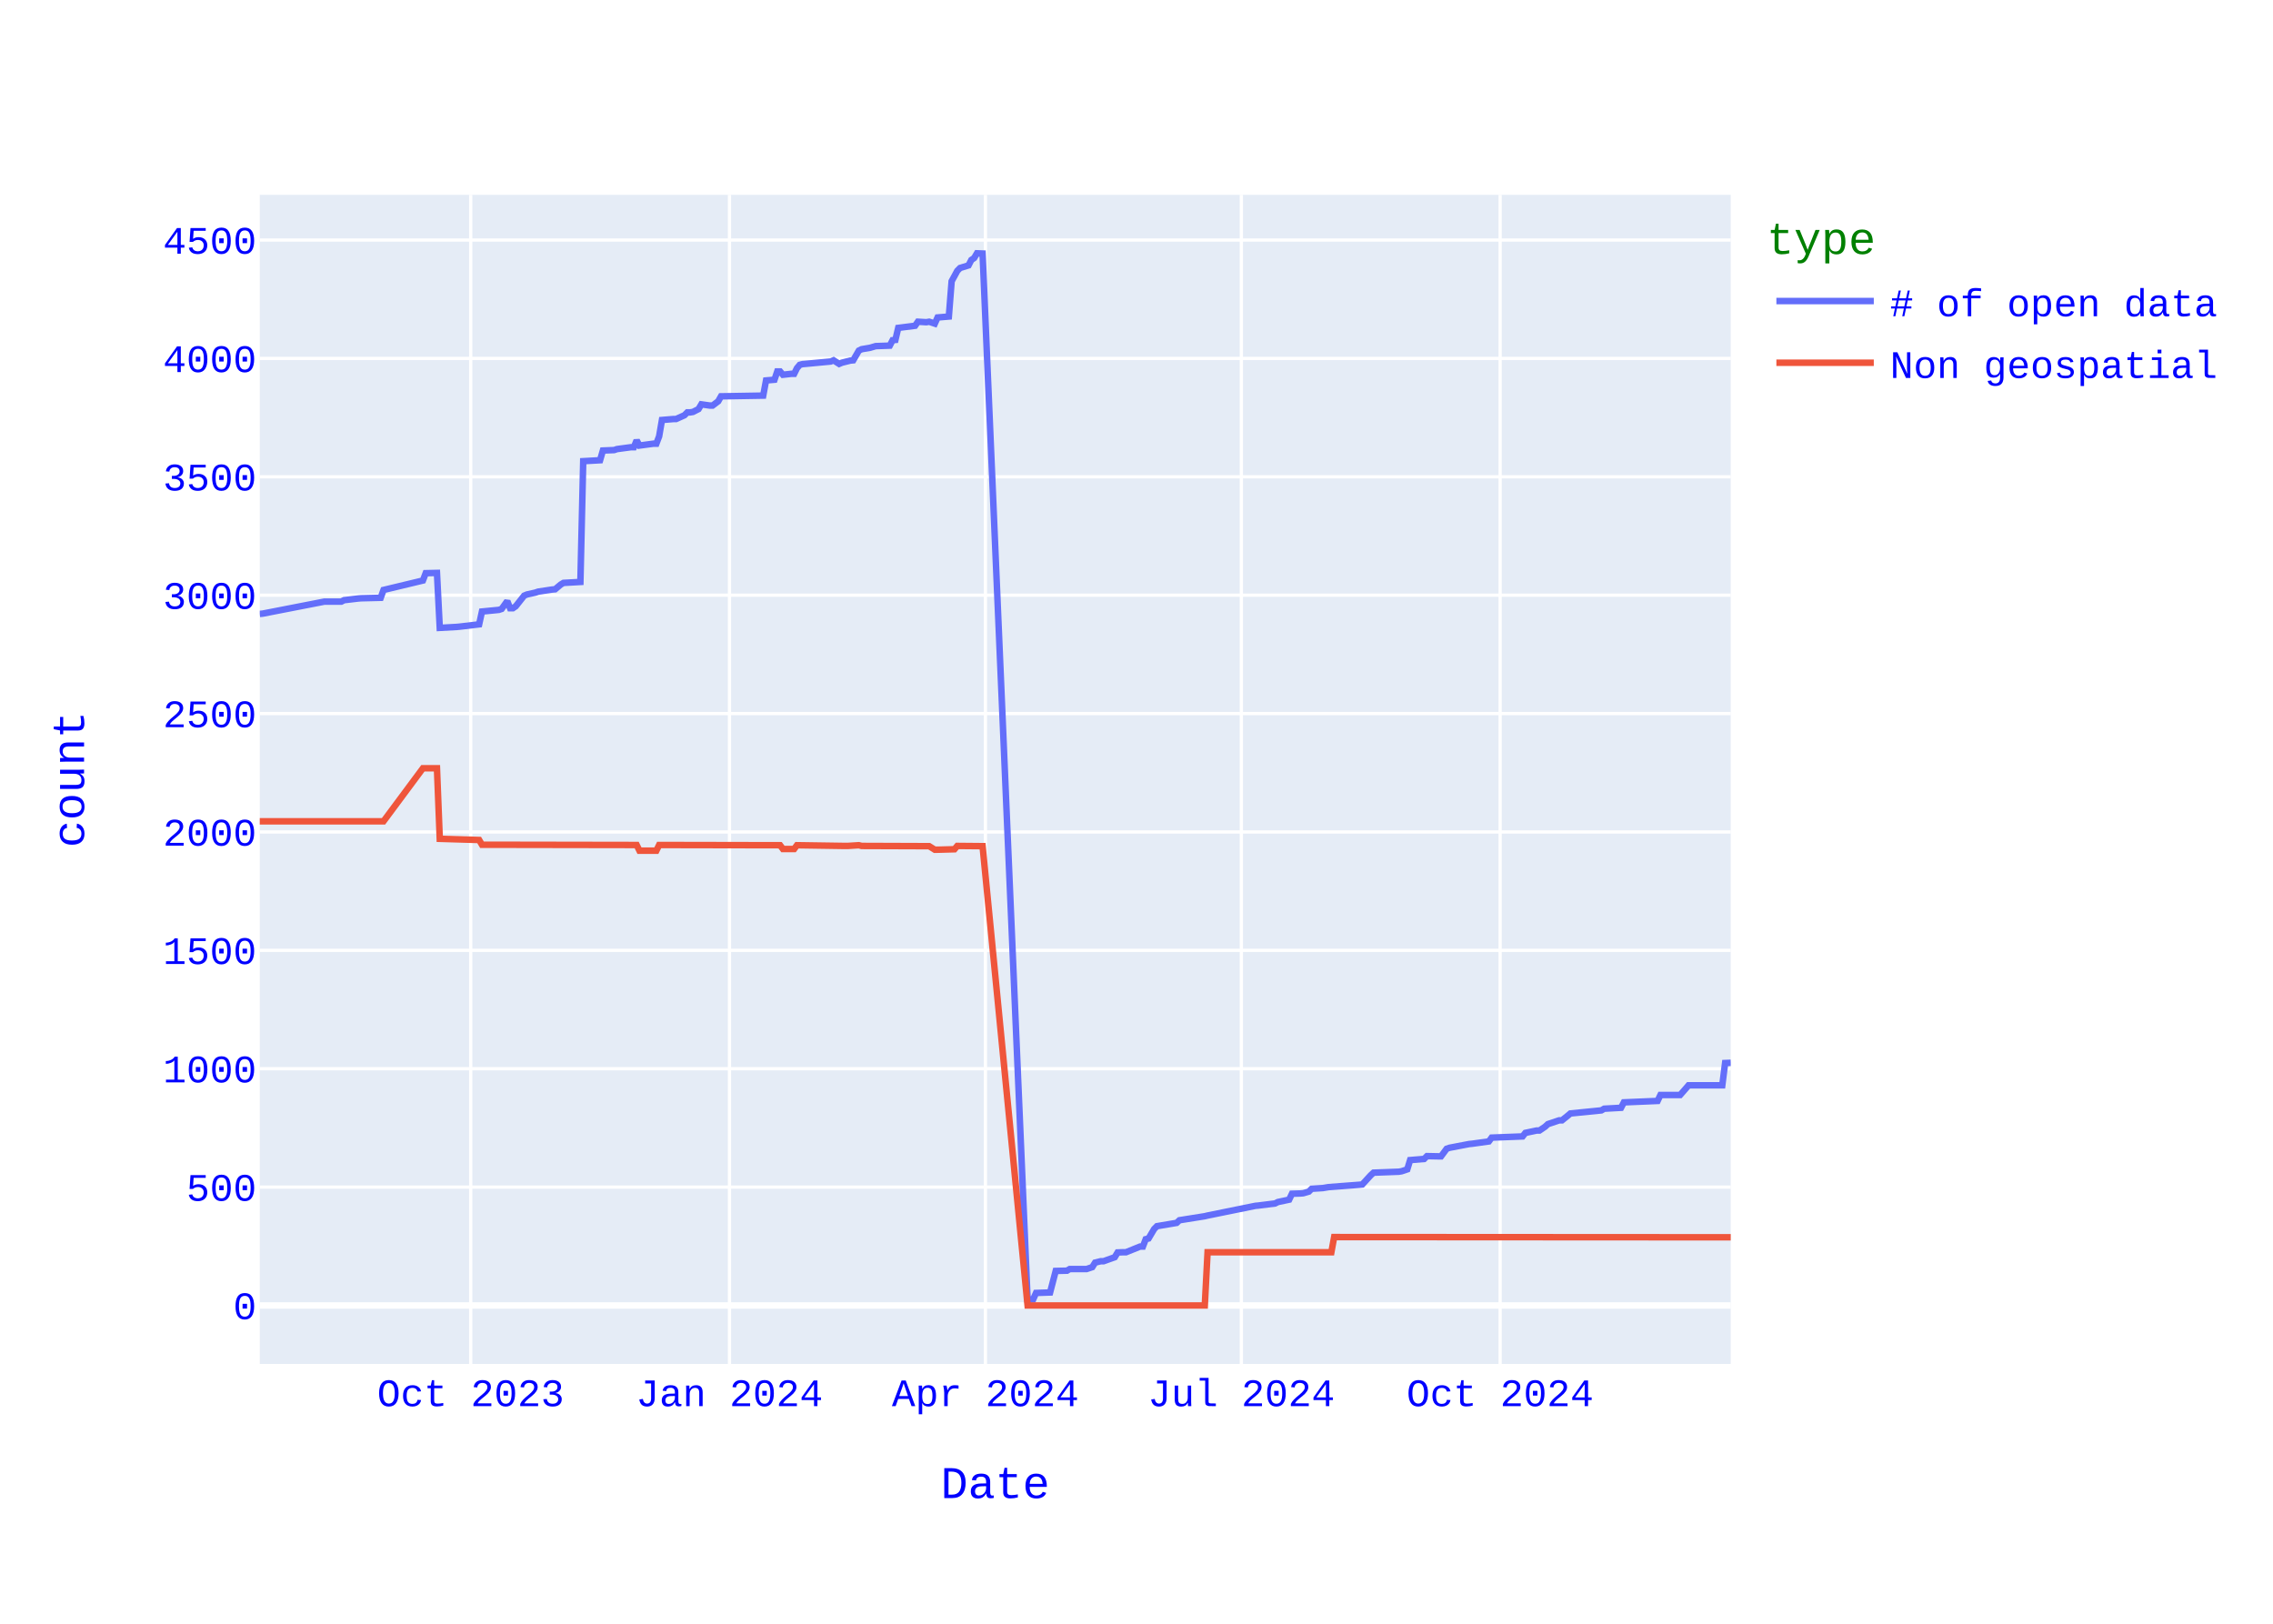
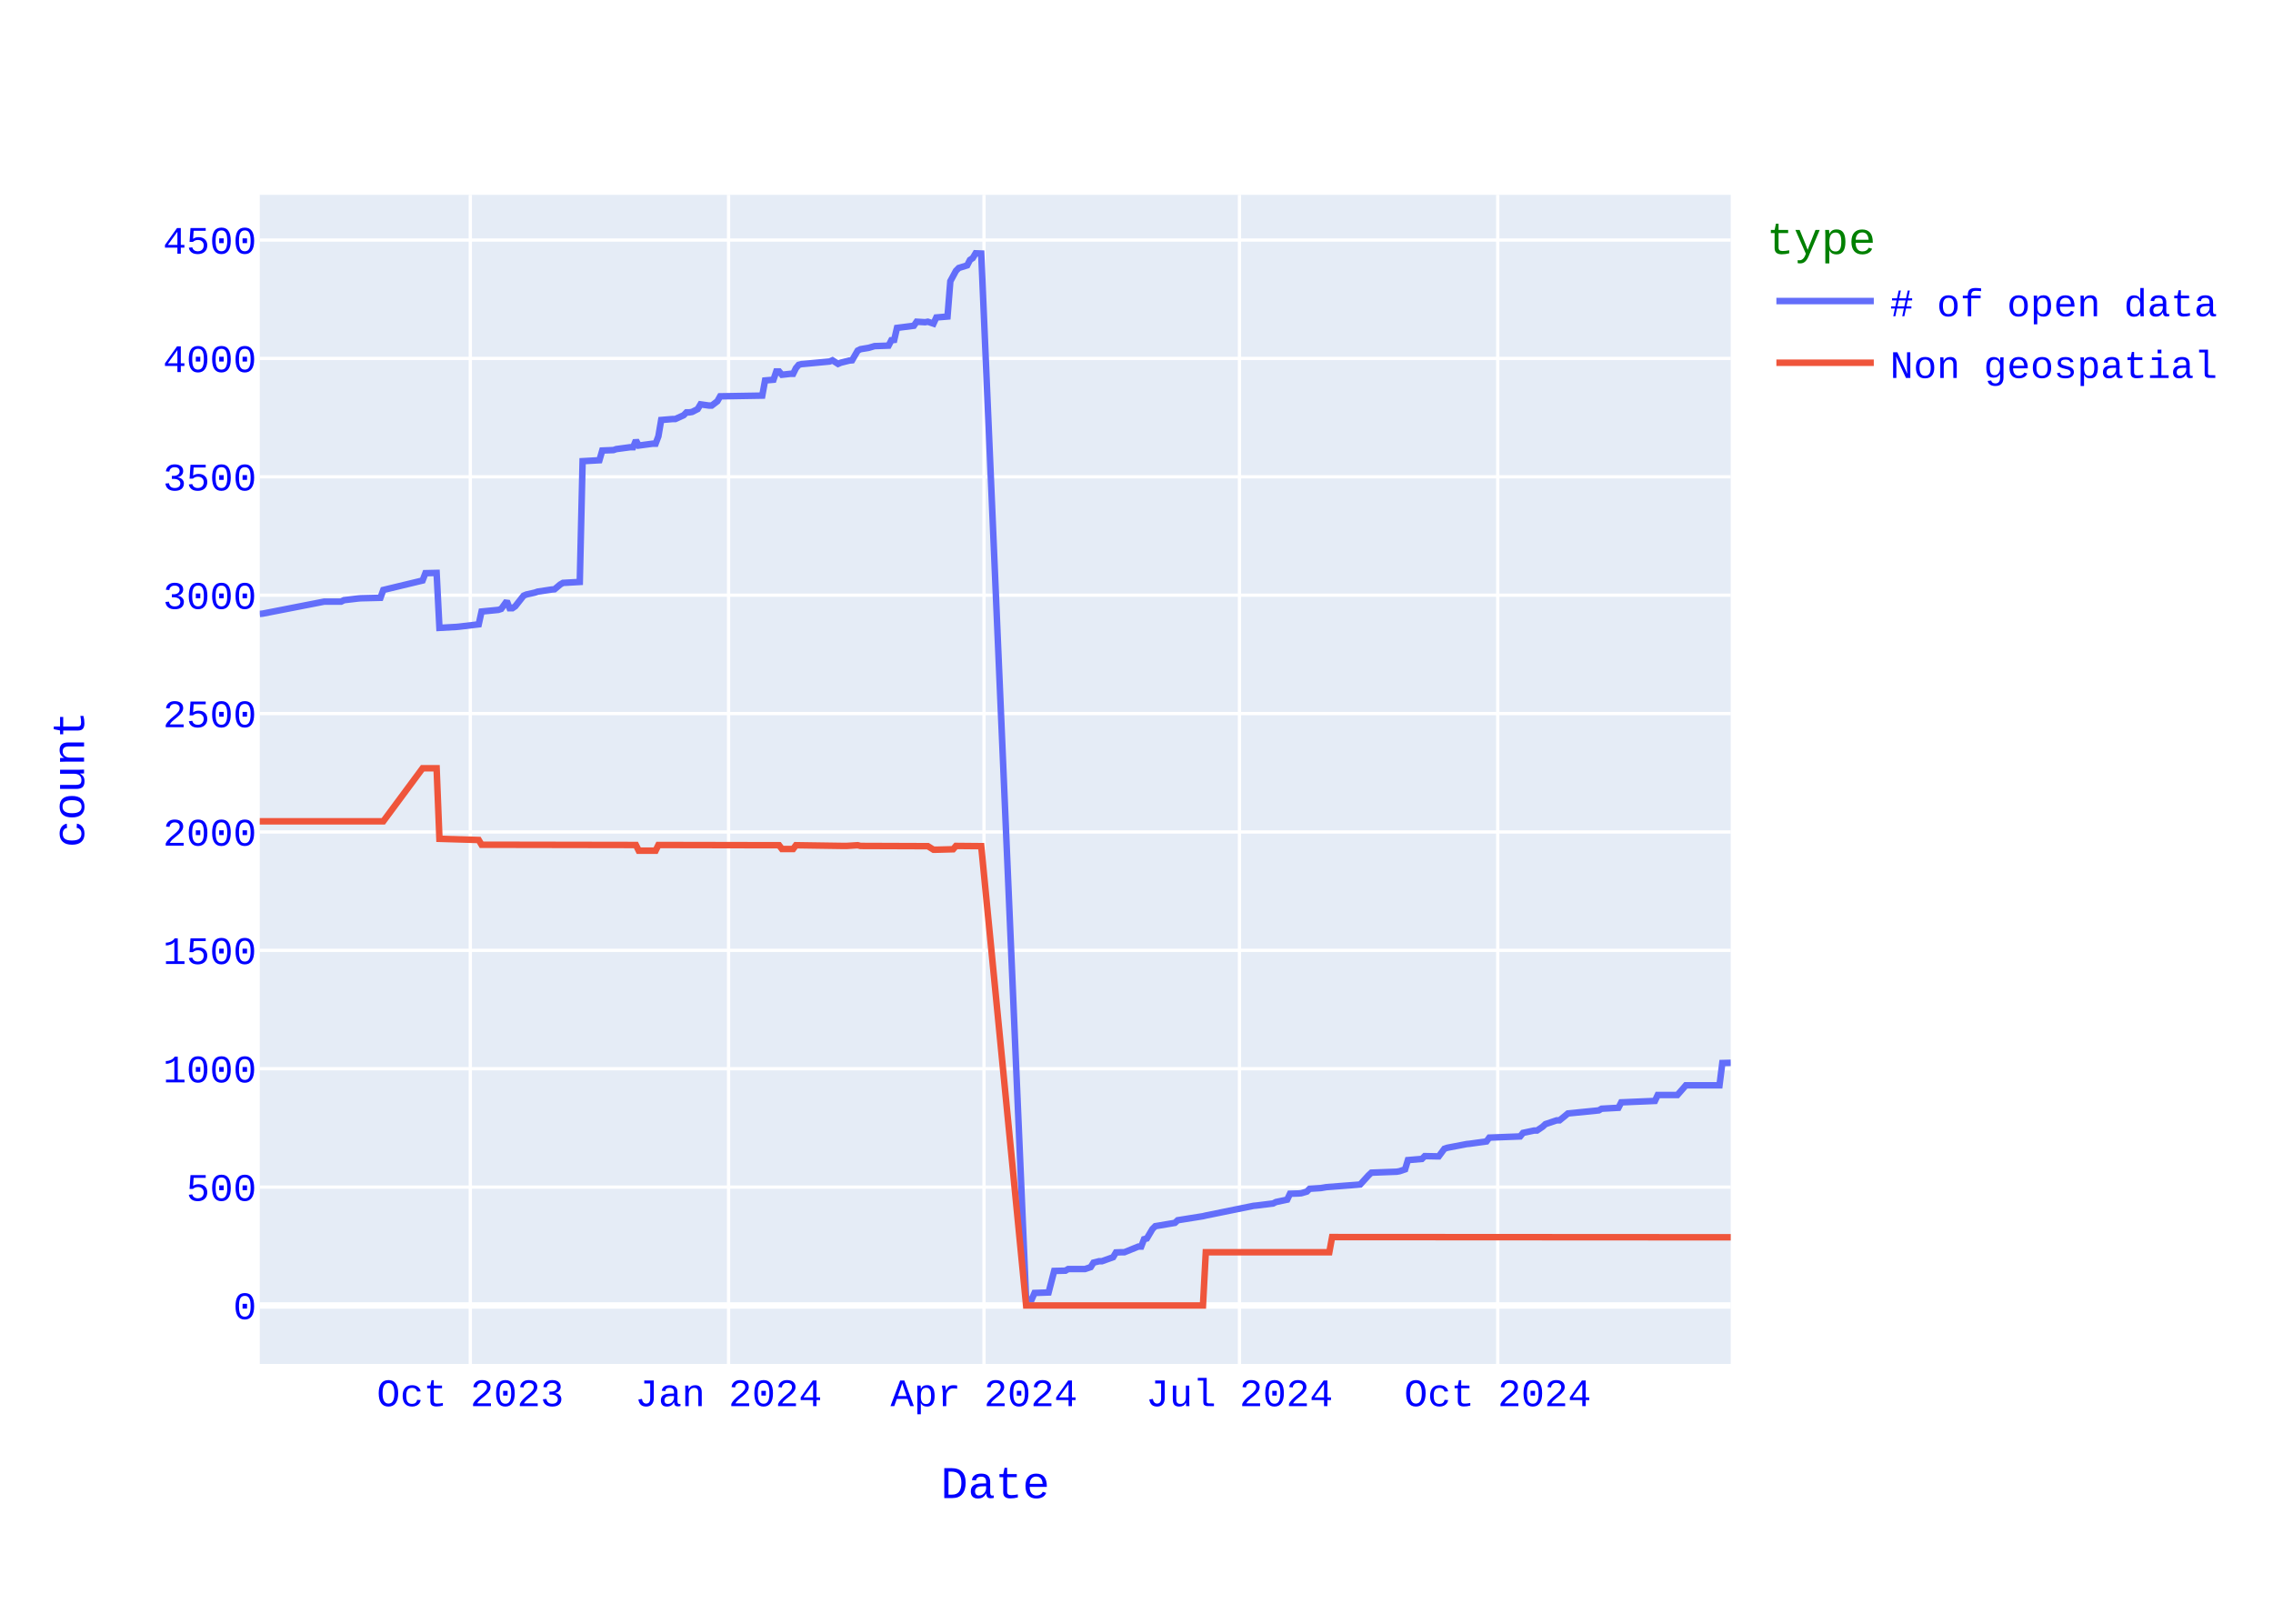
<svg xmlns="http://www.w3.org/2000/svg" class="main-svg" width="700" height="500" style="" viewBox="0 0 700 500">
  <rect x="0" y="0" width="700" height="500" style="fill: rgb(255, 255, 255); fill-opacity: 1;" />
-   <defs id="defs-965b48">
+   <defs id="defs-09370e">
    <g class="clips">
-       <clipPath id="clip965b48xyplot" class="plotclip">
+       <clipPath id="clip09370exyplot" class="plotclip">
        <rect width="453" height="360" />
      </clipPath>
-       <clipPath class="axesclip" id="clip965b48x">
+       <clipPath class="axesclip" id="clip09370ex">
        <rect x="80" y="0" width="453" height="500" />
      </clipPath>
-       <clipPath class="axesclip" id="clip965b48y">
+       <clipPath class="axesclip" id="clip09370ey">
        <rect x="0" y="60" width="700" height="360" />
      </clipPath>
-       <clipPath class="axesclip" id="clip965b48xy">
+       <clipPath class="axesclip" id="clip09370exy">
        <rect x="80" y="60" width="453" height="360" />
      </clipPath>
    </g>
    <g class="gradients" />
    <g class="patterns" />
  </defs>
  <g class="bglayer">
    <rect class="bg" x="80" y="60" width="453" height="360" style="fill: rgb(229, 236, 246); fill-opacity: 1; stroke-width: 0;" />
  </g>
  <g class="layer-below">
    <g class="imagelayer" />
    <g class="shapelayer" />
  </g>
  <g class="cartesianlayer">
    <g class="subplot xy">
      <g class="layer-subplot">
        <g class="shapelayer" />
        <g class="imagelayer" />
      </g>
      <g class="minor-gridlayer">
        <g class="x" />
        <g class="y" />
      </g>
      <g class="gridlayer">
        <g class="x">
-           <path class="xgrid crisp" transform="translate(144.96,0)" d="M0,60v360" style="stroke: rgb(255, 255, 255); stroke-opacity: 1; stroke-width: 1px;" />
-           <path class="xgrid crisp" transform="translate(224.65,0)" d="M0,60v360" style="stroke: rgb(255, 255, 255); stroke-opacity: 1; stroke-width: 1px;" />
-           <path class="xgrid crisp" transform="translate(303.47,0)" d="M0,60v360" style="stroke: rgb(255, 255, 255); stroke-opacity: 1; stroke-width: 1px;" />
-           <path class="xgrid crisp" transform="translate(382.29,0)" d="M0,60v360" style="stroke: rgb(255, 255, 255); stroke-opacity: 1; stroke-width: 1px;" />
-           <path class="xgrid crisp" transform="translate(461.98,0)" d="M0,60v360" style="stroke: rgb(255, 255, 255); stroke-opacity: 1; stroke-width: 1px;" />
+           <path class="xgrid crisp" transform="translate(144.84,0)" d="M0,60v360" style="stroke: rgb(255, 255, 255); stroke-opacity: 1; stroke-width: 1px;" />
+           <path class="xgrid crisp" transform="translate(224.37,0)" d="M0,60v360" style="stroke: rgb(255, 255, 255); stroke-opacity: 1; stroke-width: 1px;" />
+           <path class="xgrid crisp" transform="translate(303.04,0)" d="M0,60v360" style="stroke: rgb(255, 255, 255); stroke-opacity: 1; stroke-width: 1px;" />
+           <path class="xgrid crisp" transform="translate(381.71,0)" d="M0,60v360" style="stroke: rgb(255, 255, 255); stroke-opacity: 1; stroke-width: 1px;" />
+           <path class="xgrid crisp" transform="translate(461.25,0)" d="M0,60v360" style="stroke: rgb(255, 255, 255); stroke-opacity: 1; stroke-width: 1px;" />
        </g>
        <g class="y">
          <path class="ygrid crisp" transform="translate(0,365.55)" d="M80,0h453" style="stroke: rgb(255, 255, 255); stroke-opacity: 1; stroke-width: 1px;" />
          <path class="ygrid crisp" transform="translate(0,329.09)" d="M80,0h453" style="stroke: rgb(255, 255, 255); stroke-opacity: 1; stroke-width: 1px;" />
          <path class="ygrid crisp" transform="translate(0,292.64)" d="M80,0h453" style="stroke: rgb(255, 255, 255); stroke-opacity: 1; stroke-width: 1px;" />
          <path class="ygrid crisp" transform="translate(0,256.19)" d="M80,0h453" style="stroke: rgb(255, 255, 255); stroke-opacity: 1; stroke-width: 1px;" />
          <path class="ygrid crisp" transform="translate(0,219.73)" d="M80,0h453" style="stroke: rgb(255, 255, 255); stroke-opacity: 1; stroke-width: 1px;" />
          <path class="ygrid crisp" transform="translate(0,183.28)" d="M80,0h453" style="stroke: rgb(255, 255, 255); stroke-opacity: 1; stroke-width: 1px;" />
          <path class="ygrid crisp" transform="translate(0,146.82)" d="M80,0h453" style="stroke: rgb(255, 255, 255); stroke-opacity: 1; stroke-width: 1px;" />
          <path class="ygrid crisp" transform="translate(0,110.37)" d="M80,0h453" style="stroke: rgb(255, 255, 255); stroke-opacity: 1; stroke-width: 1px;" />
          <path class="ygrid crisp" transform="translate(0,73.92)" d="M80,0h453" style="stroke: rgb(255, 255, 255); stroke-opacity: 1; stroke-width: 1px;" />
        </g>
      </g>
      <g class="zerolinelayer">
        <path class="yzl zl crisp" transform="translate(0,402)" d="M80,0h453" style="stroke: rgb(255, 255, 255); stroke-opacity: 1; stroke-width: 2px;" />
      </g>
      <path class="xlines-below" />
      <path class="ylines-below" />
      <g class="overlines-below" />
      <g class="xaxislayer-below" />
      <g class="yaxislayer-below" />
      <g class="overaxes-below" />
-       <g class="plot" transform="translate(80,60)" clip-path="url(#clip965b48xyplot)">
+       <g class="plot" transform="translate(80,60)" clip-path="url(#clip09370exyplot)">
        <g class="scatterlayer mlayer">
-           <g class="trace scatter trace92622a" style="stroke-miterlimit: 2; opacity: 1;">
+           <g class="trace scatter trace478842" style="stroke-miterlimit: 2; opacity: 1;">
            <g class="fills" />
            <g class="errorbars" />
            <g class="lines">
-               <path class="js-line" d="M453,267.27L451.27,267.34L450.4,274.2L440.01,274.2L439.14,275.22L437.41,277.19L436.54,277.19L431.35,277.19L430.48,279.01L420.09,279.45L419.22,281.12L414.02,281.41L413.16,281.92L403.63,282.87L402.76,283.6L401.03,284.99L400.16,284.99L396.7,286.15L395.83,286.95L394.1,288.12L393.24,288.12L389.77,288.85L388.9,289.94L379.38,290.31L378.51,291.48L373.31,292.2L372.45,292.28L366.38,293.44L365.52,293.74L363.79,296.07L362.92,296.07L359.46,296L358.59,296.87L354.26,297.23L353.39,300.08L351.66,300.66L350.79,300.81L343,301.1L342.13,301.9L339.53,304.74L338.67,304.82L329.14,305.55L327.41,305.84L323.94,306.06L323.08,306.93L321.34,307.44L320.48,307.51L317.88,307.59L317.01,309.41L313.55,310.14L312.68,310.58L307.49,311.23L306.62,311.31L291.89,314.3L291.03,314.51L283.23,315.75L282.37,316.56L276.3,317.58L275.44,318.45L273.71,321.37L272.84,321.59L271.97,323.85L271.11,323.85L266.78,325.6L265.91,325.6L264.18,325.67L263.31,327.13L259.85,328.37L258.98,328.37L257.25,328.8L256.38,330.19L254.65,330.77L253.78,330.77L249.45,330.77L248.59,331.28L245.12,331.36L243.39,337.99L239.06,338.14L238.19,340.1L236.46,340.18L222.6,18.07L220.87,18L220,19.46L219.14,20.04L218.27,21.72L215.67,22.52L214.81,23.4L213.07,26.6L212.21,37.47L208.74,37.76L207.88,39.65L206.15,39.07L205.28,39.22L202.68,39.07L201.81,40.31L196.62,40.97L195.75,44.68L194.89,44.76L194.02,46.43L189.69,46.58L187.96,47.09L185.36,47.53L184.49,47.96L182.76,50.95L181.89,51.03L179.29,51.68L178.43,52.05L176.7,50.95L175.83,51.32L168.03,52.05L167.17,52.12L166.3,52.34L165.44,53.36L164.57,55.11L163.7,55.11L161.11,55.4L160.24,54.38L159.37,54.38L158.51,56.93L155.91,57.15L155.04,61.82L142.05,62.04L141.18,63.57L139.45,64.88L138.59,64.88L135.99,64.51L135.12,65.97L133.39,66.85L132.52,66.99L131.66,66.99L130.79,67.87L128.19,69.04L127.33,69.04L123.86,69.33L122.99,74.36L122.13,76.62L121.26,76.62L116.93,77.2L116.07,75.6L115.2,77.71L114.33,77.71L110,78.29L109.14,78.59L105.67,78.73L104.8,81.72L99.61,82.01L98.74,119.2L93.54,119.49L92.68,120L90.95,121.46L90.08,121.53L85.75,122.18L84.88,122.48L82.28,123.06L81.42,123.42L78.82,126.7L77.95,127.29L77.09,127.29L76.22,125.1L74.49,127.51L73.62,127.8L68.43,128.31L67.56,132.25L61.5,132.97L60.63,133.05L55.43,133.34L54.57,116.42L51.1,116.5L50.24,118.76L38.11,121.67L37.24,124.08L31.18,124.23L30.32,124.3L25.98,124.81L25.12,125.25L19.92,125.25L0.87,128.96L0,129.04" style="vector-effect: none; fill: none; stroke: rgb(99, 110, 250); stroke-opacity: 1; stroke-width: 2px; opacity: 1;" />
+               <path class="js-line" d="M453,267.27L450.41,267.34L449.54,274.2L439.17,274.2L438.3,275.22L436.57,277.19L435.71,277.19L430.52,277.19L429.66,279.01L419.28,279.45L418.42,281.12L413.23,281.41L412.37,281.92L402.86,282.87L401.99,283.6L400.27,284.99L399.4,284.99L395.94,286.15L395.08,286.95L393.35,288.12L392.48,288.12L389.03,288.85L388.16,289.94L378.65,290.31L377.79,291.48L372.6,292.2L371.74,292.28L365.69,293.44L364.82,293.74L363.09,296.07L362.23,296.07L358.77,296L357.9,296.87L353.58,297.23L352.72,300.08L350.99,300.66L350.12,300.81L342.34,301.1L341.48,301.9L338.89,304.74L338.02,304.82L328.51,305.55L326.78,305.84L323.32,306.06L322.46,306.93L320.73,307.44L319.87,307.51L317.27,307.59L316.41,309.41L312.95,310.14L312.09,310.58L306.9,311.23L306.03,311.31L291.34,314.3L290.47,314.51L282.69,315.75L281.83,316.56L275.78,317.58L274.91,318.45L273.18,321.37L272.32,321.59L271.45,323.85L270.59,323.85L266.27,325.6L265.4,325.6L263.67,325.67L262.81,327.13L259.35,328.37L258.49,328.37L256.76,328.8L255.89,330.19L254.16,330.77L253.3,330.77L248.98,330.77L248.11,331.28L244.65,331.36L242.93,337.99L238.6,338.14L237.74,340.1L236.01,340.18L222.18,18.07L220.45,18L219.58,19.46L218.72,20.04L217.85,21.72L215.26,22.52L214.4,23.4L212.67,26.6L211.8,37.47L208.35,37.76L207.48,39.65L205.75,39.07L204.89,39.22L202.29,39.07L201.43,40.31L196.24,40.97L195.38,44.68L194.51,44.76L193.65,46.43L189.33,46.58L187.6,47.09L185,47.53L184.14,47.96L182.41,50.95L181.55,51.03L178.95,51.68L178.09,52.05L176.36,50.95L175.49,51.32L167.71,52.05L166.85,52.12L165.98,52.34L165.12,53.36L164.26,55.11L163.39,55.11L160.8,55.4L159.93,54.38L159.07,54.38L158.2,56.93L155.61,57.15L154.75,61.82L141.78,62.04L140.91,63.57L139.19,64.88L138.32,64.88L135.73,64.51L134.86,65.97L133.13,66.85L132.27,66.99L131.4,66.99L130.54,67.87L127.95,69.04L127.08,69.04L123.62,69.33L122.76,74.36L121.9,76.62L121.03,76.62L116.71,77.2L115.84,75.6L114.98,77.71L114.11,77.71L109.79,78.29L108.93,78.59L105.47,78.73L104.6,81.72L99.42,82.01L98.55,119.2L93.37,119.49L92.5,120L90.77,121.46L89.91,121.53L85.59,122.18L84.72,122.48L82.13,123.06L81.26,123.42L78.67,126.7L77.81,127.29L76.94,127.29L76.08,125.1L74.35,127.51L73.48,127.8L68.3,128.31L67.43,132.25L61.38,132.97L60.52,133.05L55.33,133.34L54.46,116.42L51.01,116.5L50.14,118.76L38.04,121.67L37.17,124.08L31.12,124.23L30.26,124.3L25.94,124.81L25.07,125.25L19.88,125.25L0.86,128.96L0,129.04" style="vector-effect: none; fill: none; stroke: rgb(99, 110, 250); stroke-opacity: 1; stroke-width: 2px; opacity: 1;" />
            </g>
            <g class="points" />
            <g class="text" />
          </g>
-           <g class="trace scatter tracee6bd3d" style="stroke-miterlimit: 2; opacity: 1;">
+           <g class="trace scatter trace263913" style="stroke-miterlimit: 2; opacity: 1;">
            <g class="fills" />
            <g class="errorbars" />
            <g class="lines">
-               <path class="js-line" d="M453,321L330.87,320.93L330.01,325.6L291.89,325.6L291.03,342L236.46,342L222.6,200.56L214.81,200.49L213.94,201.51L208.74,201.65L207.88,201.65L206.15,200.56L205.28,200.56L185.36,200.49L184.49,200.27L181.03,200.49L180.16,200.49L165.44,200.27L164.57,201.43L161.11,201.43L160.24,200.27L122.99,200.2L122.13,201.95L116.93,201.95L116.07,200.2L68.43,200.12L67.56,198.66L55.43,198.3L54.57,176.57L50.24,176.57L38.11,192.9L0,192.9" style="vector-effect: none; fill: none; stroke: rgb(239, 85, 59); stroke-opacity: 1; stroke-width: 2px; opacity: 1;" />
+               <path class="js-line" d="M453,321L330.24,320.93L329.38,325.6L291.34,325.6L290.47,342L236.01,342L222.18,200.56L214.4,200.49L213.53,201.51L208.35,201.65L207.48,201.65L205.75,200.56L204.89,200.56L185,200.49L184.14,200.27L180.68,200.49L179.82,200.49L165.12,200.27L164.26,201.43L160.8,201.43L159.93,200.27L122.76,200.2L121.9,201.95L116.71,201.95L115.84,200.2L68.3,200.12L67.43,198.66L55.33,198.3L54.46,176.57L50.14,176.57L38.04,192.9L0,192.9" style="vector-effect: none; fill: none; stroke: rgb(239, 85, 59); stroke-opacity: 1; stroke-width: 2px; opacity: 1;" />
            </g>
            <g class="points" />
            <g class="text" />
          </g>
        </g>
      </g>
      <g class="overplot" />
      <path class="xlines-above crisp" d="M0,0" style="fill: none;" />
      <path class="ylines-above crisp" d="M0,0" style="fill: none;" />
      <g class="overlines-above" />
      <g class="xaxislayer-above">
        <g class="xtick">
-           <text text-anchor="middle" x="0" y="433" transform="translate(144.96,0)" style="font-family: 'Courier New'; font-size: 12px; fill: rgb(0, 0, 255); fill-opacity: 1; white-space: pre; opacity: 1;">Oct 2023</text>
-         </g>
-         <g class="xtick">
-           <text text-anchor="middle" x="0" y="433" style="font-family: 'Courier New'; font-size: 12px; fill: rgb(0, 0, 255); fill-opacity: 1; white-space: pre; opacity: 1;" transform="translate(224.65,0)">Jan 2024</text>
-         </g>
-         <g class="xtick">
-           <text text-anchor="middle" x="0" y="433" style="font-family: 'Courier New'; font-size: 12px; fill: rgb(0, 0, 255); fill-opacity: 1; white-space: pre; opacity: 1;" transform="translate(303.47,0)">Apr 2024</text>
-         </g>
-         <g class="xtick">
-           <text text-anchor="middle" x="0" y="433" style="font-family: 'Courier New'; font-size: 12px; fill: rgb(0, 0, 255); fill-opacity: 1; white-space: pre; opacity: 1;" transform="translate(382.29,0)">Jul 2024</text>
-         </g>
-         <g class="xtick">
-           <text text-anchor="middle" x="0" y="433" style="font-family: 'Courier New'; font-size: 12px; fill: rgb(0, 0, 255); fill-opacity: 1; white-space: pre; opacity: 1;" transform="translate(461.98,0)">Oct 2024</text>
+           <text text-anchor="middle" x="0" y="433" transform="translate(144.84,0)" style="font-family: 'Courier New'; font-size: 12px; fill: rgb(0, 0, 255); fill-opacity: 1; white-space: pre; opacity: 1;">Oct 2023</text>
+         </g>
+         <g class="xtick">
+           <text text-anchor="middle" x="0" y="433" style="font-family: 'Courier New'; font-size: 12px; fill: rgb(0, 0, 255); fill-opacity: 1; white-space: pre; opacity: 1;" transform="translate(224.37,0)">Jan 2024</text>
+         </g>
+         <g class="xtick">
+           <text text-anchor="middle" x="0" y="433" style="font-family: 'Courier New'; font-size: 12px; fill: rgb(0, 0, 255); fill-opacity: 1; white-space: pre; opacity: 1;" transform="translate(303.04,0)">Apr 2024</text>
+         </g>
+         <g class="xtick">
+           <text text-anchor="middle" x="0" y="433" style="font-family: 'Courier New'; font-size: 12px; fill: rgb(0, 0, 255); fill-opacity: 1; white-space: pre; opacity: 1;" transform="translate(381.71,0)">Jul 2024</text>
+         </g>
+         <g class="xtick">
+           <text text-anchor="middle" x="0" y="433" style="font-family: 'Courier New'; font-size: 12px; fill: rgb(0, 0, 255); fill-opacity: 1; white-space: pre; opacity: 1;" transform="translate(461.25,0)">Oct 2024</text>
        </g>
      </g>
      <g class="yaxislayer-above">
        <g class="ytick">
          <text text-anchor="end" x="79" y="4.2" transform="translate(0,402)" style="font-family: 'Courier New'; font-size: 12px; fill: rgb(0, 0, 255); fill-opacity: 1; white-space: pre; opacity: 1;">0</text>
        </g>
        <g class="ytick">
          <text text-anchor="end" x="79" y="4.2" style="font-family: 'Courier New'; font-size: 12px; fill: rgb(0, 0, 255); fill-opacity: 1; white-space: pre; opacity: 1;" transform="translate(0,365.55)">500</text>
        </g>
        <g class="ytick">
          <text text-anchor="end" x="79" y="4.2" style="font-family: 'Courier New'; font-size: 12px; fill: rgb(0, 0, 255); fill-opacity: 1; white-space: pre; opacity: 1;" transform="translate(0,329.09)">1000</text>
        </g>
        <g class="ytick">
          <text text-anchor="end" x="79" y="4.2" style="font-family: 'Courier New'; font-size: 12px; fill: rgb(0, 0, 255); fill-opacity: 1; white-space: pre; opacity: 1;" transform="translate(0,292.64)">1500</text>
        </g>
        <g class="ytick">
          <text text-anchor="end" x="79" y="4.2" style="font-family: 'Courier New'; font-size: 12px; fill: rgb(0, 0, 255); fill-opacity: 1; white-space: pre; opacity: 1;" transform="translate(0,256.19)">2000</text>
        </g>
        <g class="ytick">
          <text text-anchor="end" x="79" y="4.2" style="font-family: 'Courier New'; font-size: 12px; fill: rgb(0, 0, 255); fill-opacity: 1; white-space: pre; opacity: 1;" transform="translate(0,219.73)">2500</text>
        </g>
        <g class="ytick">
          <text text-anchor="end" x="79" y="4.2" style="font-family: 'Courier New'; font-size: 12px; fill: rgb(0, 0, 255); fill-opacity: 1; white-space: pre; opacity: 1;" transform="translate(0,183.28)">3000</text>
        </g>
        <g class="ytick">
          <text text-anchor="end" x="79" y="4.2" style="font-family: 'Courier New'; font-size: 12px; fill: rgb(0, 0, 255); fill-opacity: 1; white-space: pre; opacity: 1;" transform="translate(0,146.82)">3500</text>
        </g>
        <g class="ytick">
          <text text-anchor="end" x="79" y="4.2" style="font-family: 'Courier New'; font-size: 12px; fill: rgb(0, 0, 255); fill-opacity: 1; white-space: pre; opacity: 1;" transform="translate(0,110.37)">4000</text>
        </g>
        <g class="ytick">
          <text text-anchor="end" x="79" y="4.2" style="font-family: 'Courier New'; font-size: 12px; fill: rgb(0, 0, 255); fill-opacity: 1; white-space: pre; opacity: 1;" transform="translate(0,73.92)">4500</text>
        </g>
      </g>
      <g class="overaxes-above" />
    </g>
  </g>
  <g class="polarlayer" />
  <g class="smithlayer" />
  <g class="ternarylayer" />
  <g class="geolayer" />
  <g class="funnelarealayer" />
  <g class="pielayer" />
  <g class="iciclelayer" />
  <g class="treemaplayer" />
  <g class="sunburstlayer" />
  <g class="glimages" />
-   <defs id="topdefs-965b48">
+   <defs id="topdefs-09370e">
    <g class="clips" />
-     <clipPath id="legend965b48">
+     <clipPath id="legend09370e">
      <rect width="146" height="67" x="0" y="0" />
    </clipPath>
  </defs>
  <g class="layer-above">
    <g class="imagelayer" />
    <g class="shapelayer" />
  </g>
  <g class="infolayer">
    <g class="legend" pointer-events="all" transform="translate(542.06,60)">
      <rect class="bg" shape-rendering="crispEdges" style="stroke: rgb(68, 68, 68); stroke-opacity: 1; fill: rgb(255, 255, 255); fill-opacity: 1; stroke-width: 0px;" width="146" height="67" x="0" y="0" />
-       <g class="scrollbox" transform="" clip-path="url(#legend965b48)">
+       <g class="scrollbox" transform="" clip-path="url(#legend09370e)">
        <text class="legendtitletext" text-anchor="start" x="2" y="18.2" style="font-family: 'Courier New'; font-size: 14px; fill: rgb(0, 128, 0); fill-opacity: 1; white-space: pre;">type</text>
        <g class="groups" transform="">
          <g class="traces" transform="translate(0,32.7)" style="opacity: 1;">
            <text class="legendtext" text-anchor="start" x="40" y="4.68" style="font-family: 'Courier New'; font-size: 12px; fill: rgb(0, 0, 255); fill-opacity: 1; white-space: pre;"># of open data</text>
            <g class="layers" style="opacity: 1;">
              <g class="legendfill" />
              <g class="legendlines">
                <path class="js-line" d="M5,0h30" style="fill: none; stroke: rgb(99, 110, 250); stroke-opacity: 1; stroke-width: 2px;" />
              </g>
              <g class="legendsymbols">
                <g class="legendpoints" />
              </g>
            </g>
            <rect class="legendtoggle" x="0" y="-9.5" width="140.828" height="19" style="fill: rgb(0, 0, 0); fill-opacity: 0;" />
          </g>
        </g>
        <g class="groups" transform="">
          <g class="traces" transform="translate(0,51.7)" style="opacity: 1;">
            <text class="legendtext" text-anchor="start" x="40" y="4.68" style="font-family: 'Courier New'; font-size: 12px; fill: rgb(0, 0, 255); fill-opacity: 1; white-space: pre;">Non geospatial</text>
            <g class="layers" style="opacity: 1;">
              <g class="legendfill" />
              <g class="legendlines">
                <path class="js-line" d="M5,0h30" style="fill: none; stroke: rgb(239, 85, 59); stroke-opacity: 1; stroke-width: 2px;" />
              </g>
              <g class="legendsymbols">
                <g class="legendpoints" />
              </g>
            </g>
            <rect class="legendtoggle" x="0" y="-9.5" width="140.828" height="19" style="fill: rgb(0, 0, 0); fill-opacity: 0;" />
          </g>
        </g>
      </g>
      <rect class="scrollbar" rx="20" ry="3" width="0" height="0" style="fill: rgb(128, 139, 164); fill-opacity: 1;" x="0" y="0" />
    </g>
    <g class="g-gtitle" />
    <g class="g-xtitle">
      <text class="xtitle" x="306.5" y="461.3" text-anchor="middle" style="font-family: 'Courier New'; font-size: 14px; fill: rgb(0, 0, 255); opacity: 1; font-weight: normal; white-space: pre;">Date</text>
    </g>
    <g class="g-ytitle">
      <text class="ytitle" transform="rotate(-90,25.8875,240)" x="25.888" y="240" text-anchor="middle" style="font-family: 'Courier New'; font-size: 14px; fill: rgb(0, 0, 255); opacity: 1; font-weight: normal; white-space: pre;">count</text>
    </g>
  </g>
</svg>
